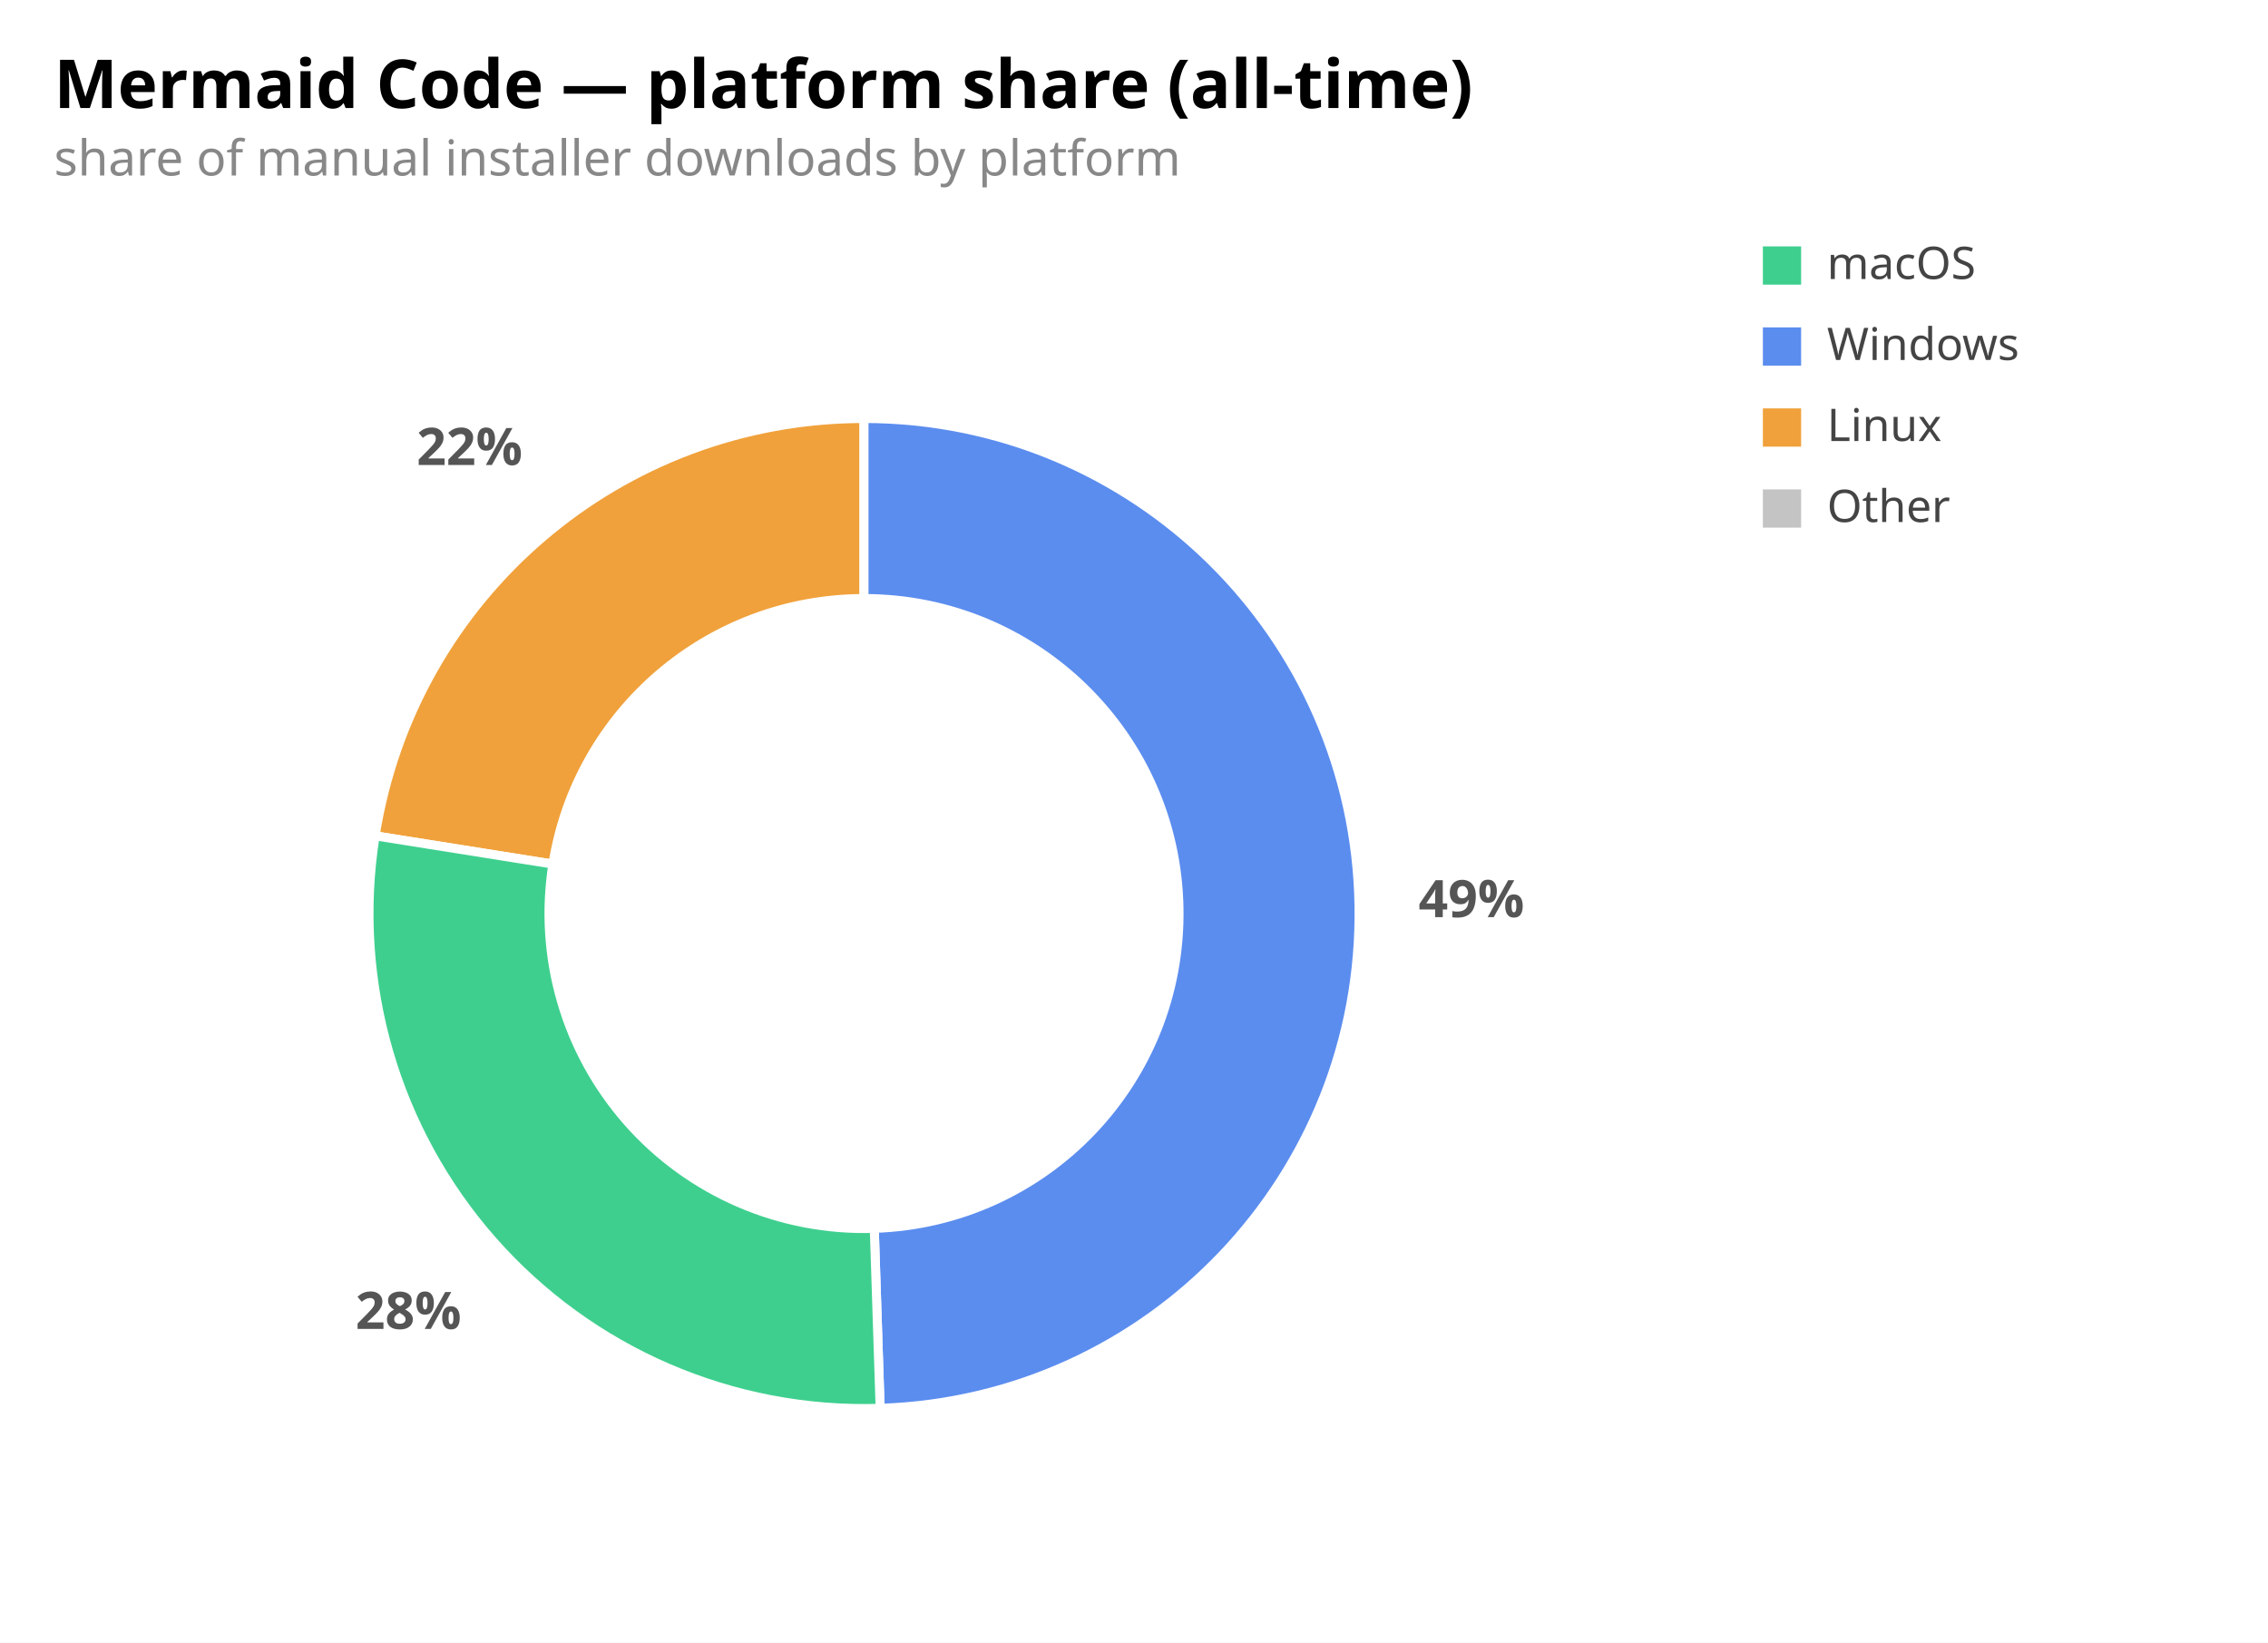
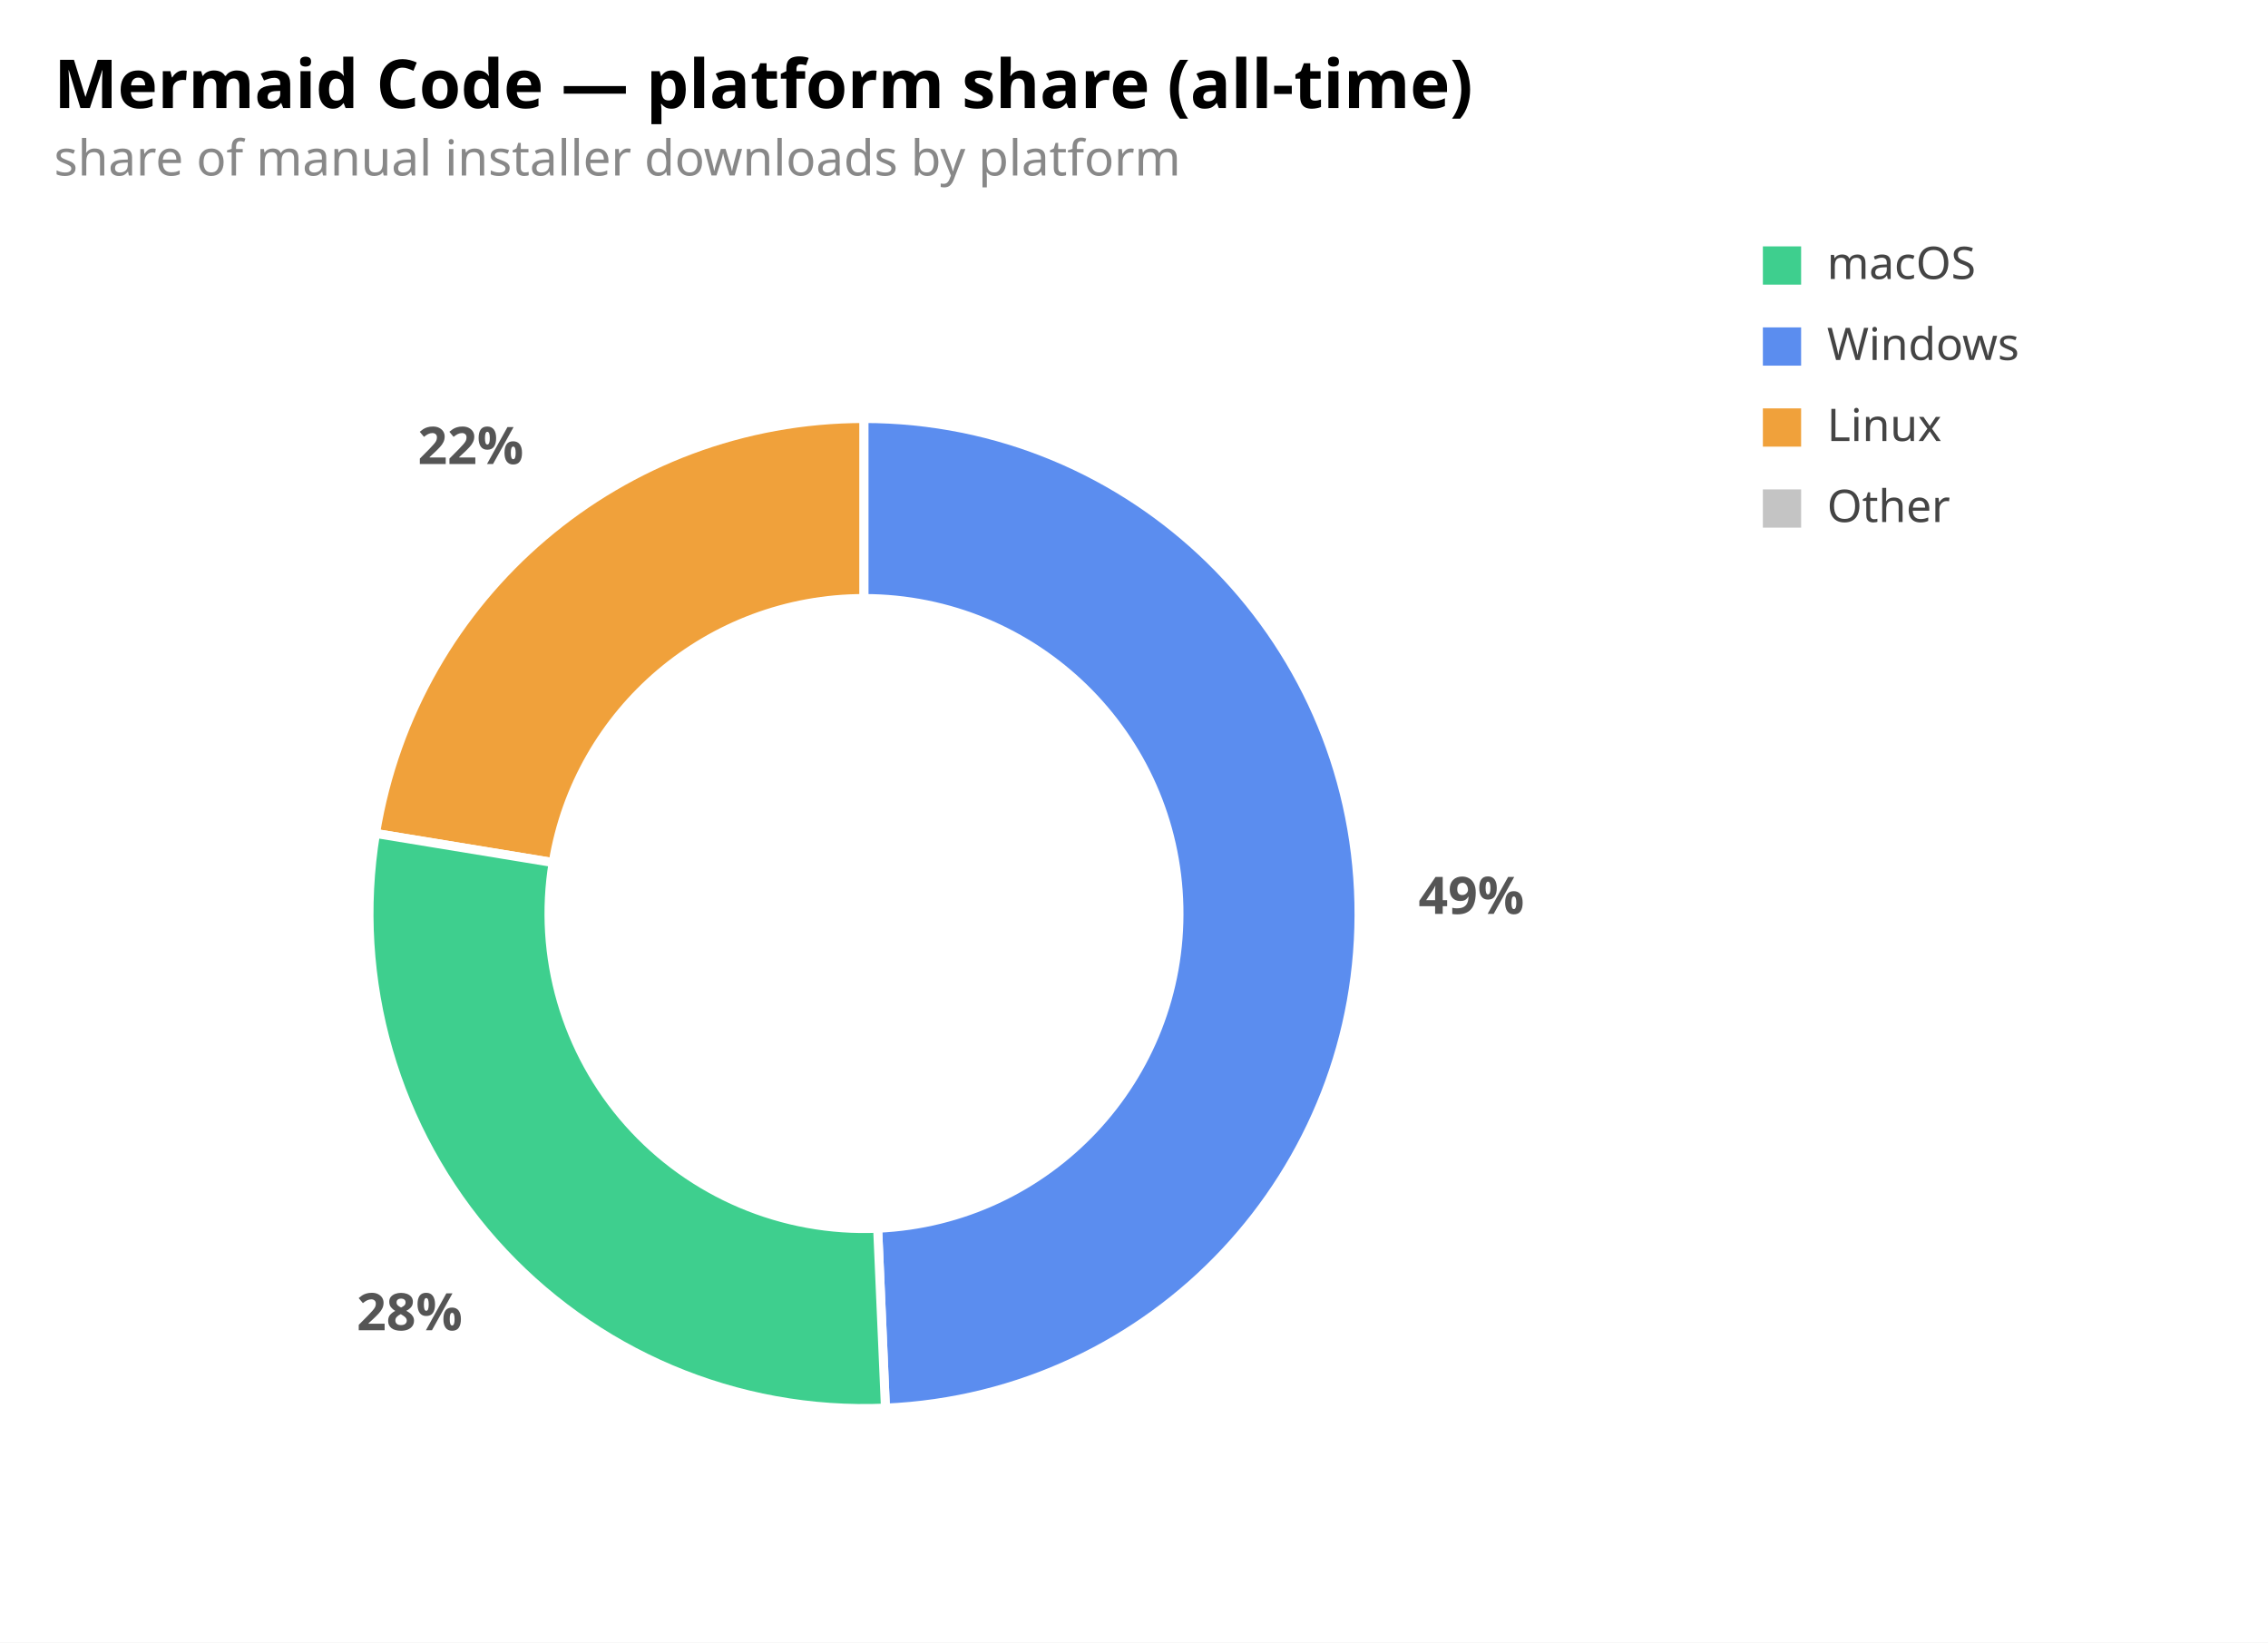
<svg xmlns="http://www.w3.org/2000/svg" version="1.1" class="marks" width="504" height="365" viewBox="0 0 504 365">
  <rect width="504" height="365" fill="white" />
  <g fill="none" stroke-miterlimit="4" transform="translate(12,53)">
    <g class="mark-group role-frame root" role="graphics-object" aria-roledescription="group mark container">
      <g transform="translate(0,0)">
        <path class="background" aria-hidden="true" d="M0,0h360v300h-360Z" />
        <g>
          <g class="mark-arc role-mark layer_0_marks" role="graphics-object" aria-roledescription="arc mark container">
-             <path aria-label="downloads: 65; platform: Linux" role="graphics-symbol" aria-roledescription="arc mark" transform="translate(180,150)" d="M0,-110A110,110,0,0,0,-108.636,-17.267L-69.132,-10.988A70,70,0,0,1,0,-70Z" fill="#f0a13b" stroke="white" stroke-width="2" />
-             <path aria-label="downloads: 143; platform: Windows" role="graphics-symbol" aria-roledescription="arc mark" transform="translate(180,150)" d="M3.587,109.942A110,110,0,0,0,0,-110L0,-70A70,70,0,0,1,2.282,69.963Z" fill="#5b8def" stroke="white" stroke-width="2" />
-             <path aria-label="downloads: 81; platform: macOS" role="graphics-symbol" aria-roledescription="arc mark" transform="translate(180,150)" d="M-108.636,-17.267A110,110,0,0,0,3.587,109.942L2.282,69.963A70,70,0,0,1,-69.132,-10.988Z" fill="#3ecf8e" stroke="white" stroke-width="2" />
+             <path aria-label="downloads: 65; platform: Linux" role="graphics-symbol" aria-roledescription="arc mark" transform="translate(180,150)" d="M0,-110A110,110,0,0,0,-108.551,-17.796L-69.078,-11.325A70,70,0,0,1,0,-70Z" fill="#f0a13b" stroke="white" stroke-width="2" />
+             <path aria-label="downloads: 143; platform: Windows" role="graphics-symbol" aria-roledescription="arc mark" transform="translate(180,150)" d="M4.765,109.897A110,110,0,0,0,0,-110L0,-70A70,70,0,0,1,3.032,69.934Z" fill="#5b8def" stroke="white" stroke-width="2" />
+             <path aria-label="downloads: 82; platform: macOS" role="graphics-symbol" aria-roledescription="arc mark" transform="translate(180,150)" d="M-108.551,-17.796A110,110,0,0,0,4.765,109.897L3.032,69.934A70,70,0,0,1,-69.078,-11.325Z" fill="#3ecf8e" stroke="white" stroke-width="2" />
          </g>
          <g class="mark-text role-mark layer_1_marks" role="graphics-object" aria-roledescription="text mark container">
-             <text aria-label="downloads: 65; platform: Linux; frac: 22%" role="graphics-symbol" aria-roledescription="text mark" text-anchor="middle" transform="translate(92.35241,50.32137)" font-family="sans-serif" font-size="11.5px" font-weight="600" fill="#555" opacity="1">22%</text>
-             <text aria-label="downloads: 143; platform: Windows; frac: 49%" role="graphics-symbol" aria-roledescription="text mark" text-anchor="middle" transform="translate(314.9821,150.7988)" font-family="sans-serif" font-size="11.5px" font-weight="600" fill="#555" opacity="1">49%</text>
-             <text aria-label="downloads: 81; platform: macOS; frac: 28%" role="graphics-symbol" aria-roledescription="text mark" text-anchor="middle" transform="translate(78.76413,242.3101)" font-family="sans-serif" font-size="11.5px" font-weight="600" fill="#555" opacity="1">28%</text>
+             <text aria-label="downloads: 65; platform: Linux; frac: 22%" role="graphics-symbol" aria-roledescription="text mark" text-anchor="middle" transform="translate(92.60285,50.10812)" font-family="sans-serif" font-size="11.5px" font-weight="600" fill="#555" opacity="1">22%</text>
+             <text aria-label="downloads: 143; platform: Windows; frac: 49%" role="graphics-symbol" aria-roledescription="text mark" text-anchor="middle" transform="translate(314.9683,150.0753)" font-family="sans-serif" font-size="11.5px" font-weight="600" fill="#555" opacity="1">49%</text>
+             <text aria-label="downloads: 82; platform: macOS; frac: 28%" role="graphics-symbol" aria-roledescription="text mark" text-anchor="middle" transform="translate(79.02568,242.6057)" font-family="sans-serif" font-size="11.5px" font-weight="600" fill="#555" opacity="1">28%</text>
          </g>
          <g class="mark-group role-legend" role="graphics-symbol" aria-roledescription="legend" aria-label="Symbol legend for fill color with 4 values: macOS, Windows, Linux, Other">
            <g transform="translate(378,0)">
              <path class="background" aria-hidden="true" d="M0,0h72v68h-72Z" pointer-events="none" />
              <g>
                <g class="mark-group role-legend-entry">
                  <g transform="translate(0,0)">
                    <path class="background" aria-hidden="true" d="M0,0h0v0h0Z" pointer-events="none" />
                    <g>
                      <g class="mark-group role-scope" role="graphics-object" aria-roledescription="group mark container">
                        <g transform="translate(0,0)">
                          <path class="background" aria-hidden="true" d="M0,0h72v14h-72Z" pointer-events="none" opacity="1" />
                          <g>
                            <g class="mark-symbol role-legend-symbol" pointer-events="none">
                              <path transform="translate(6,6)" d="M-5,-5h10v10h-10Z" fill="#3ecf8e" stroke="white" stroke-width="1.5" opacity="1" />
                            </g>
                            <g class="mark-text role-legend-label" pointer-events="none">
                              <text text-anchor="start" transform="translate(16,9)" font-family="sans-serif" font-size="10px" fill="#444" opacity="1">macOS</text>
                            </g>
                          </g>
                          <path class="foreground" aria-hidden="true" d="" pointer-events="none" display="none" />
                        </g>
                        <g transform="translate(0,18)">
                          <path class="background" aria-hidden="true" d="M0,0h72v14h-72Z" pointer-events="none" opacity="1" />
                          <g>
                            <g class="mark-symbol role-legend-symbol" pointer-events="none">
                              <path transform="translate(6,6)" d="M-5,-5h10v10h-10Z" fill="#5b8def" stroke="white" stroke-width="1.5" opacity="1" />
                            </g>
                            <g class="mark-text role-legend-label" pointer-events="none">
                              <text text-anchor="start" transform="translate(16,9)" font-family="sans-serif" font-size="10px" fill="#444" opacity="1">Windows</text>
                            </g>
                          </g>
                          <path class="foreground" aria-hidden="true" d="" pointer-events="none" display="none" />
                        </g>
                        <g transform="translate(0,36)">
                          <path class="background" aria-hidden="true" d="M0,0h72v14h-72Z" pointer-events="none" opacity="1" />
                          <g>
                            <g class="mark-symbol role-legend-symbol" pointer-events="none">
                              <path transform="translate(6,6)" d="M-5,-5h10v10h-10Z" fill="#f0a13b" stroke="white" stroke-width="1.5" opacity="1" />
                            </g>
                            <g class="mark-text role-legend-label" pointer-events="none">
                              <text text-anchor="start" transform="translate(16,9)" font-family="sans-serif" font-size="10px" fill="#444" opacity="1">Linux</text>
                            </g>
                          </g>
                          <path class="foreground" aria-hidden="true" d="" pointer-events="none" display="none" />
                        </g>
                        <g transform="translate(0,54)">
                          <path class="background" aria-hidden="true" d="M0,0h72v14h-72Z" pointer-events="none" opacity="1" />
                          <g>
                            <g class="mark-symbol role-legend-symbol" pointer-events="none">
                              <path transform="translate(6,6)" d="M-5,-5h10v10h-10Z" fill="#c4c4c4" stroke="white" stroke-width="1.5" opacity="1" />
                            </g>
                            <g class="mark-text role-legend-label" pointer-events="none">
                              <text text-anchor="start" transform="translate(16,9)" font-family="sans-serif" font-size="10px" fill="#444" opacity="1">Other</text>
                            </g>
                          </g>
                          <path class="foreground" aria-hidden="true" d="" pointer-events="none" display="none" />
                        </g>
                      </g>
                    </g>
                    <path class="foreground" aria-hidden="true" d="" pointer-events="none" display="none" />
                  </g>
                </g>
              </g>
              <path class="foreground" aria-hidden="true" d="" pointer-events="none" display="none" />
            </g>
          </g>
          <g class="mark-group role-title">
            <g transform="translate(0,-41)">
              <path class="background" aria-hidden="true" d="M0,0h0v0h0Z" pointer-events="none" />
              <g>
                <g class="mark-text role-title-text" role="graphics-symbol" aria-roledescription="title" aria-label="Title text 'Mermaid Code — platform share (all-time)'" pointer-events="none">
                  <text text-anchor="start" transform="translate(0,12)" font-family="sans-serif" font-size="15px" font-weight="600" fill="#000" opacity="1">Mermaid Code — platform share (all-time)</text>
                </g>
                <g class="mark-text role-title-subtitle" role="graphics-symbol" aria-roledescription="subtitle" aria-label="Subtitle text 'share of manual installer downloads by platform'" pointer-events="none">
                  <text text-anchor="start" transform="translate(0,27)" font-family="sans-serif" font-size="11px" fill="#888" opacity="1">share of manual installer downloads by platform</text>
                </g>
              </g>
              <path class="foreground" aria-hidden="true" d="" pointer-events="none" display="none" />
            </g>
          </g>
        </g>
        <path class="foreground" aria-hidden="true" d="" display="none" />
      </g>
    </g>
  </g>
</svg>
